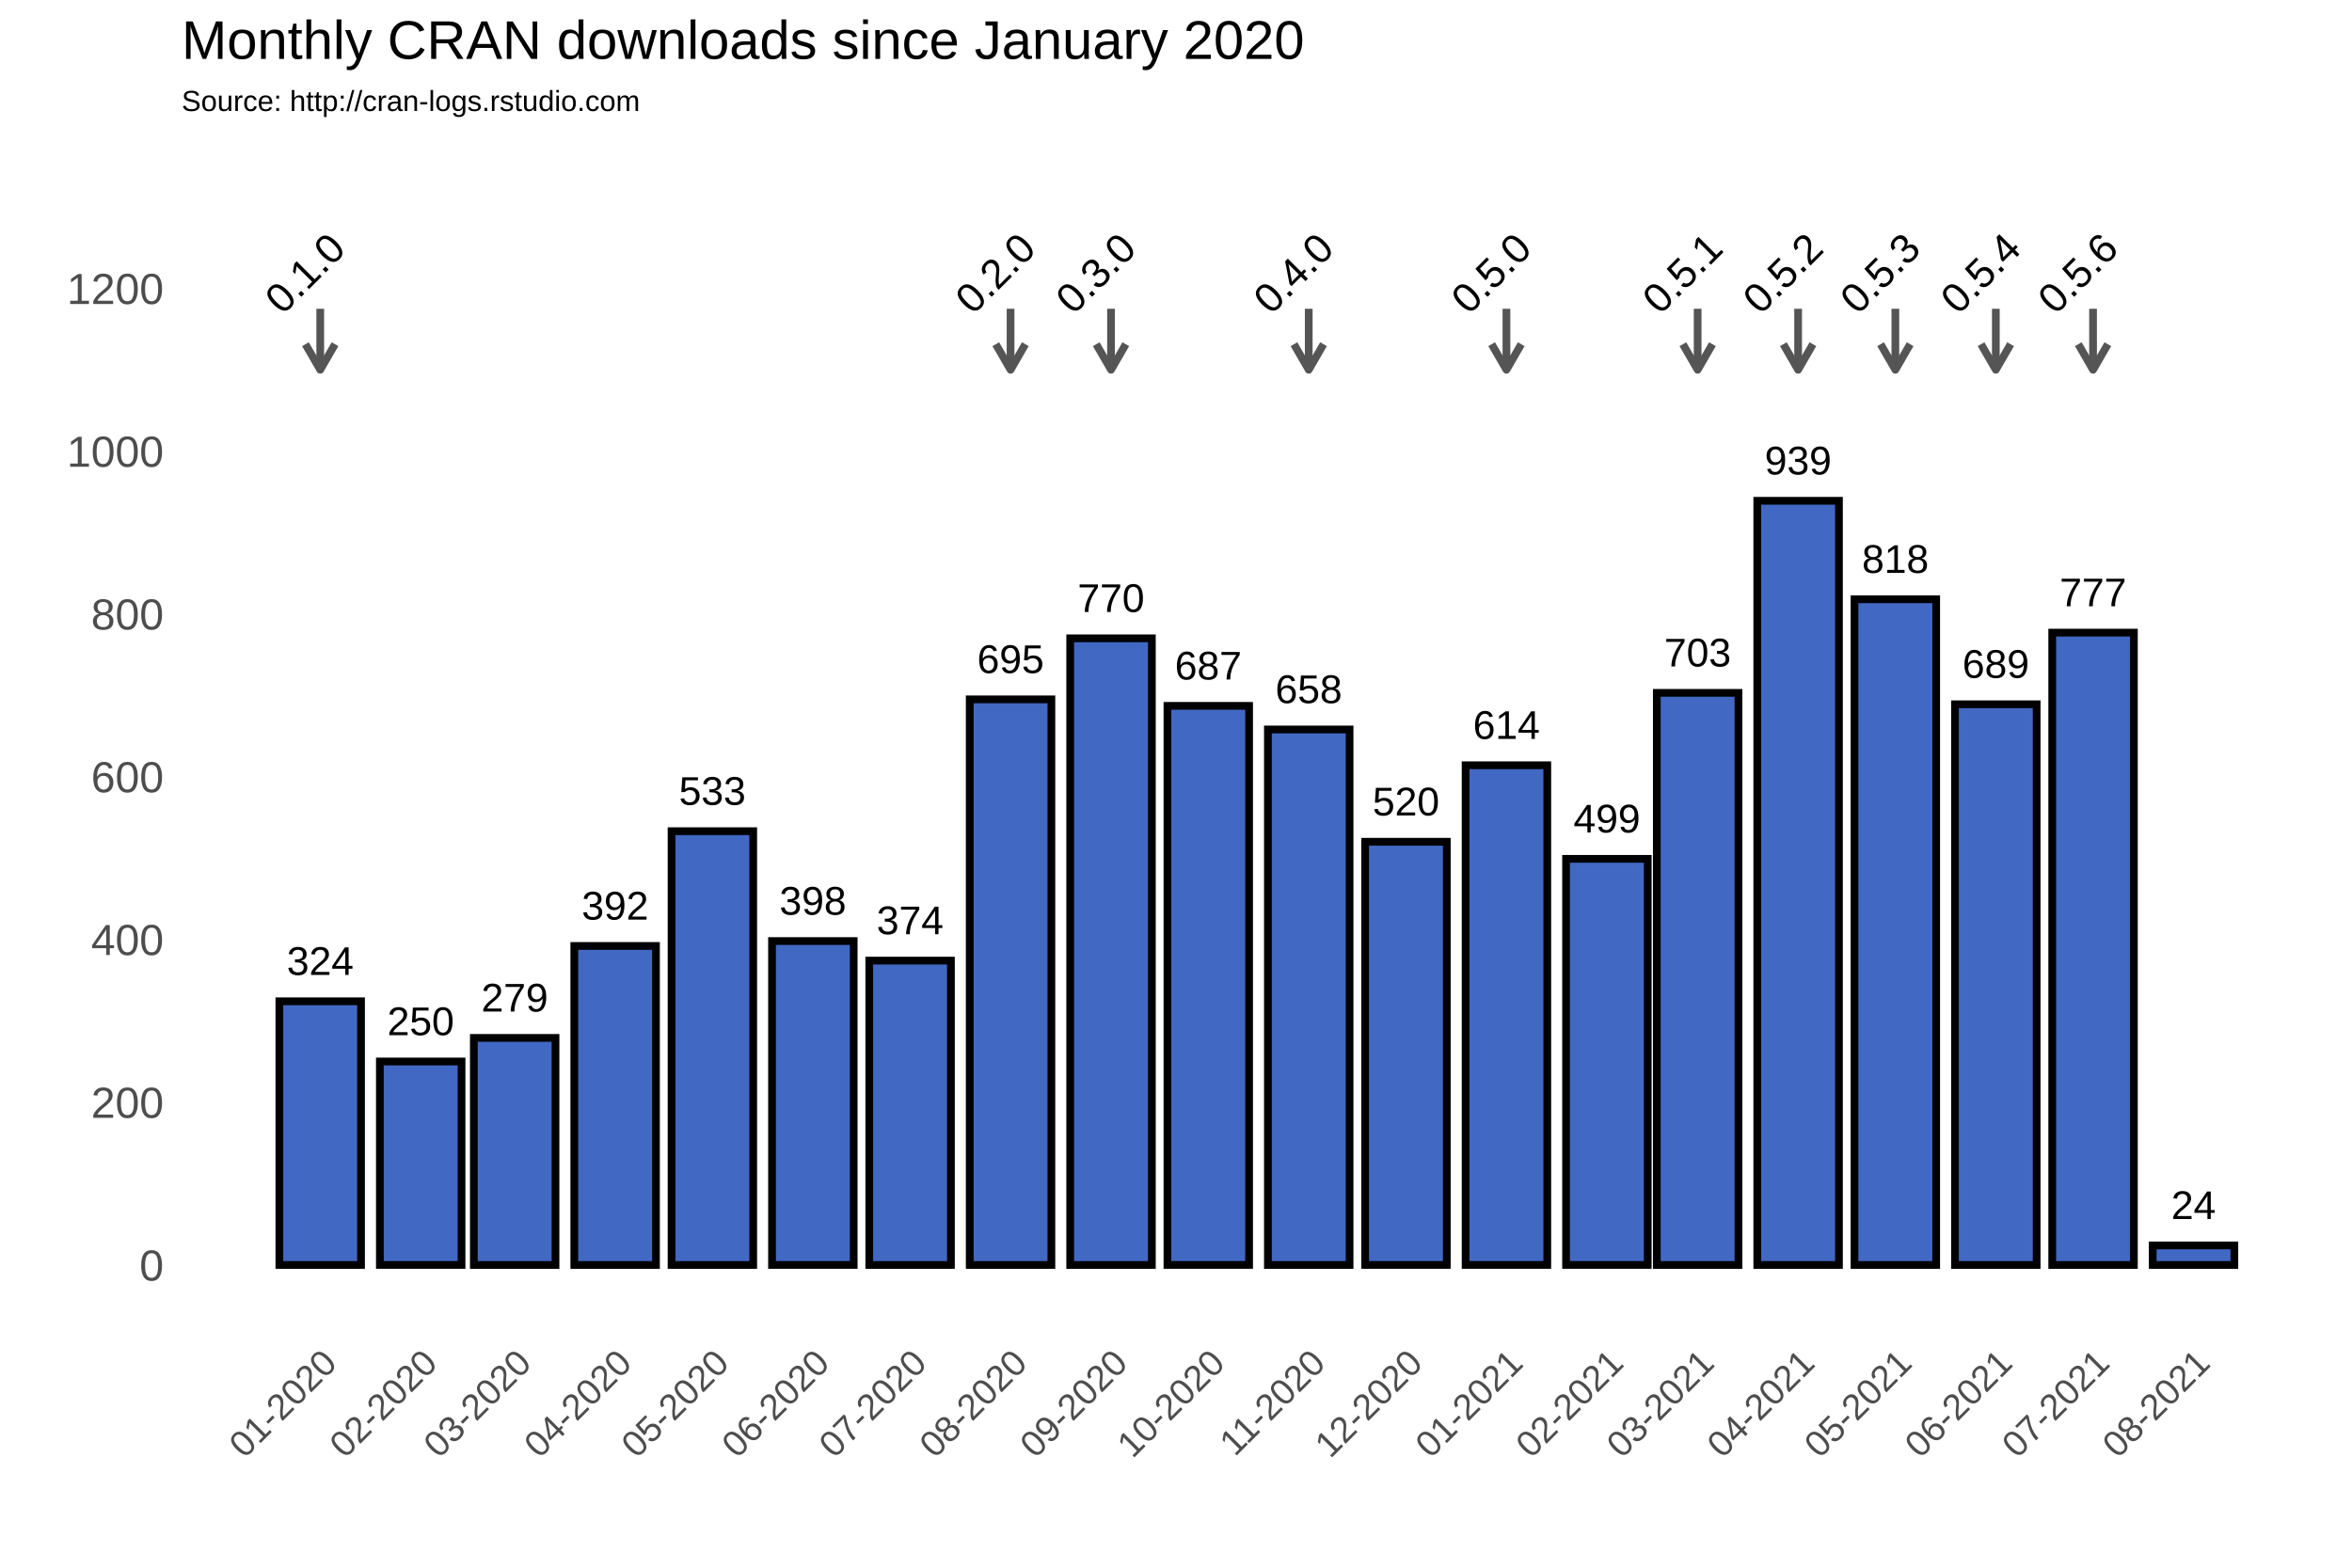
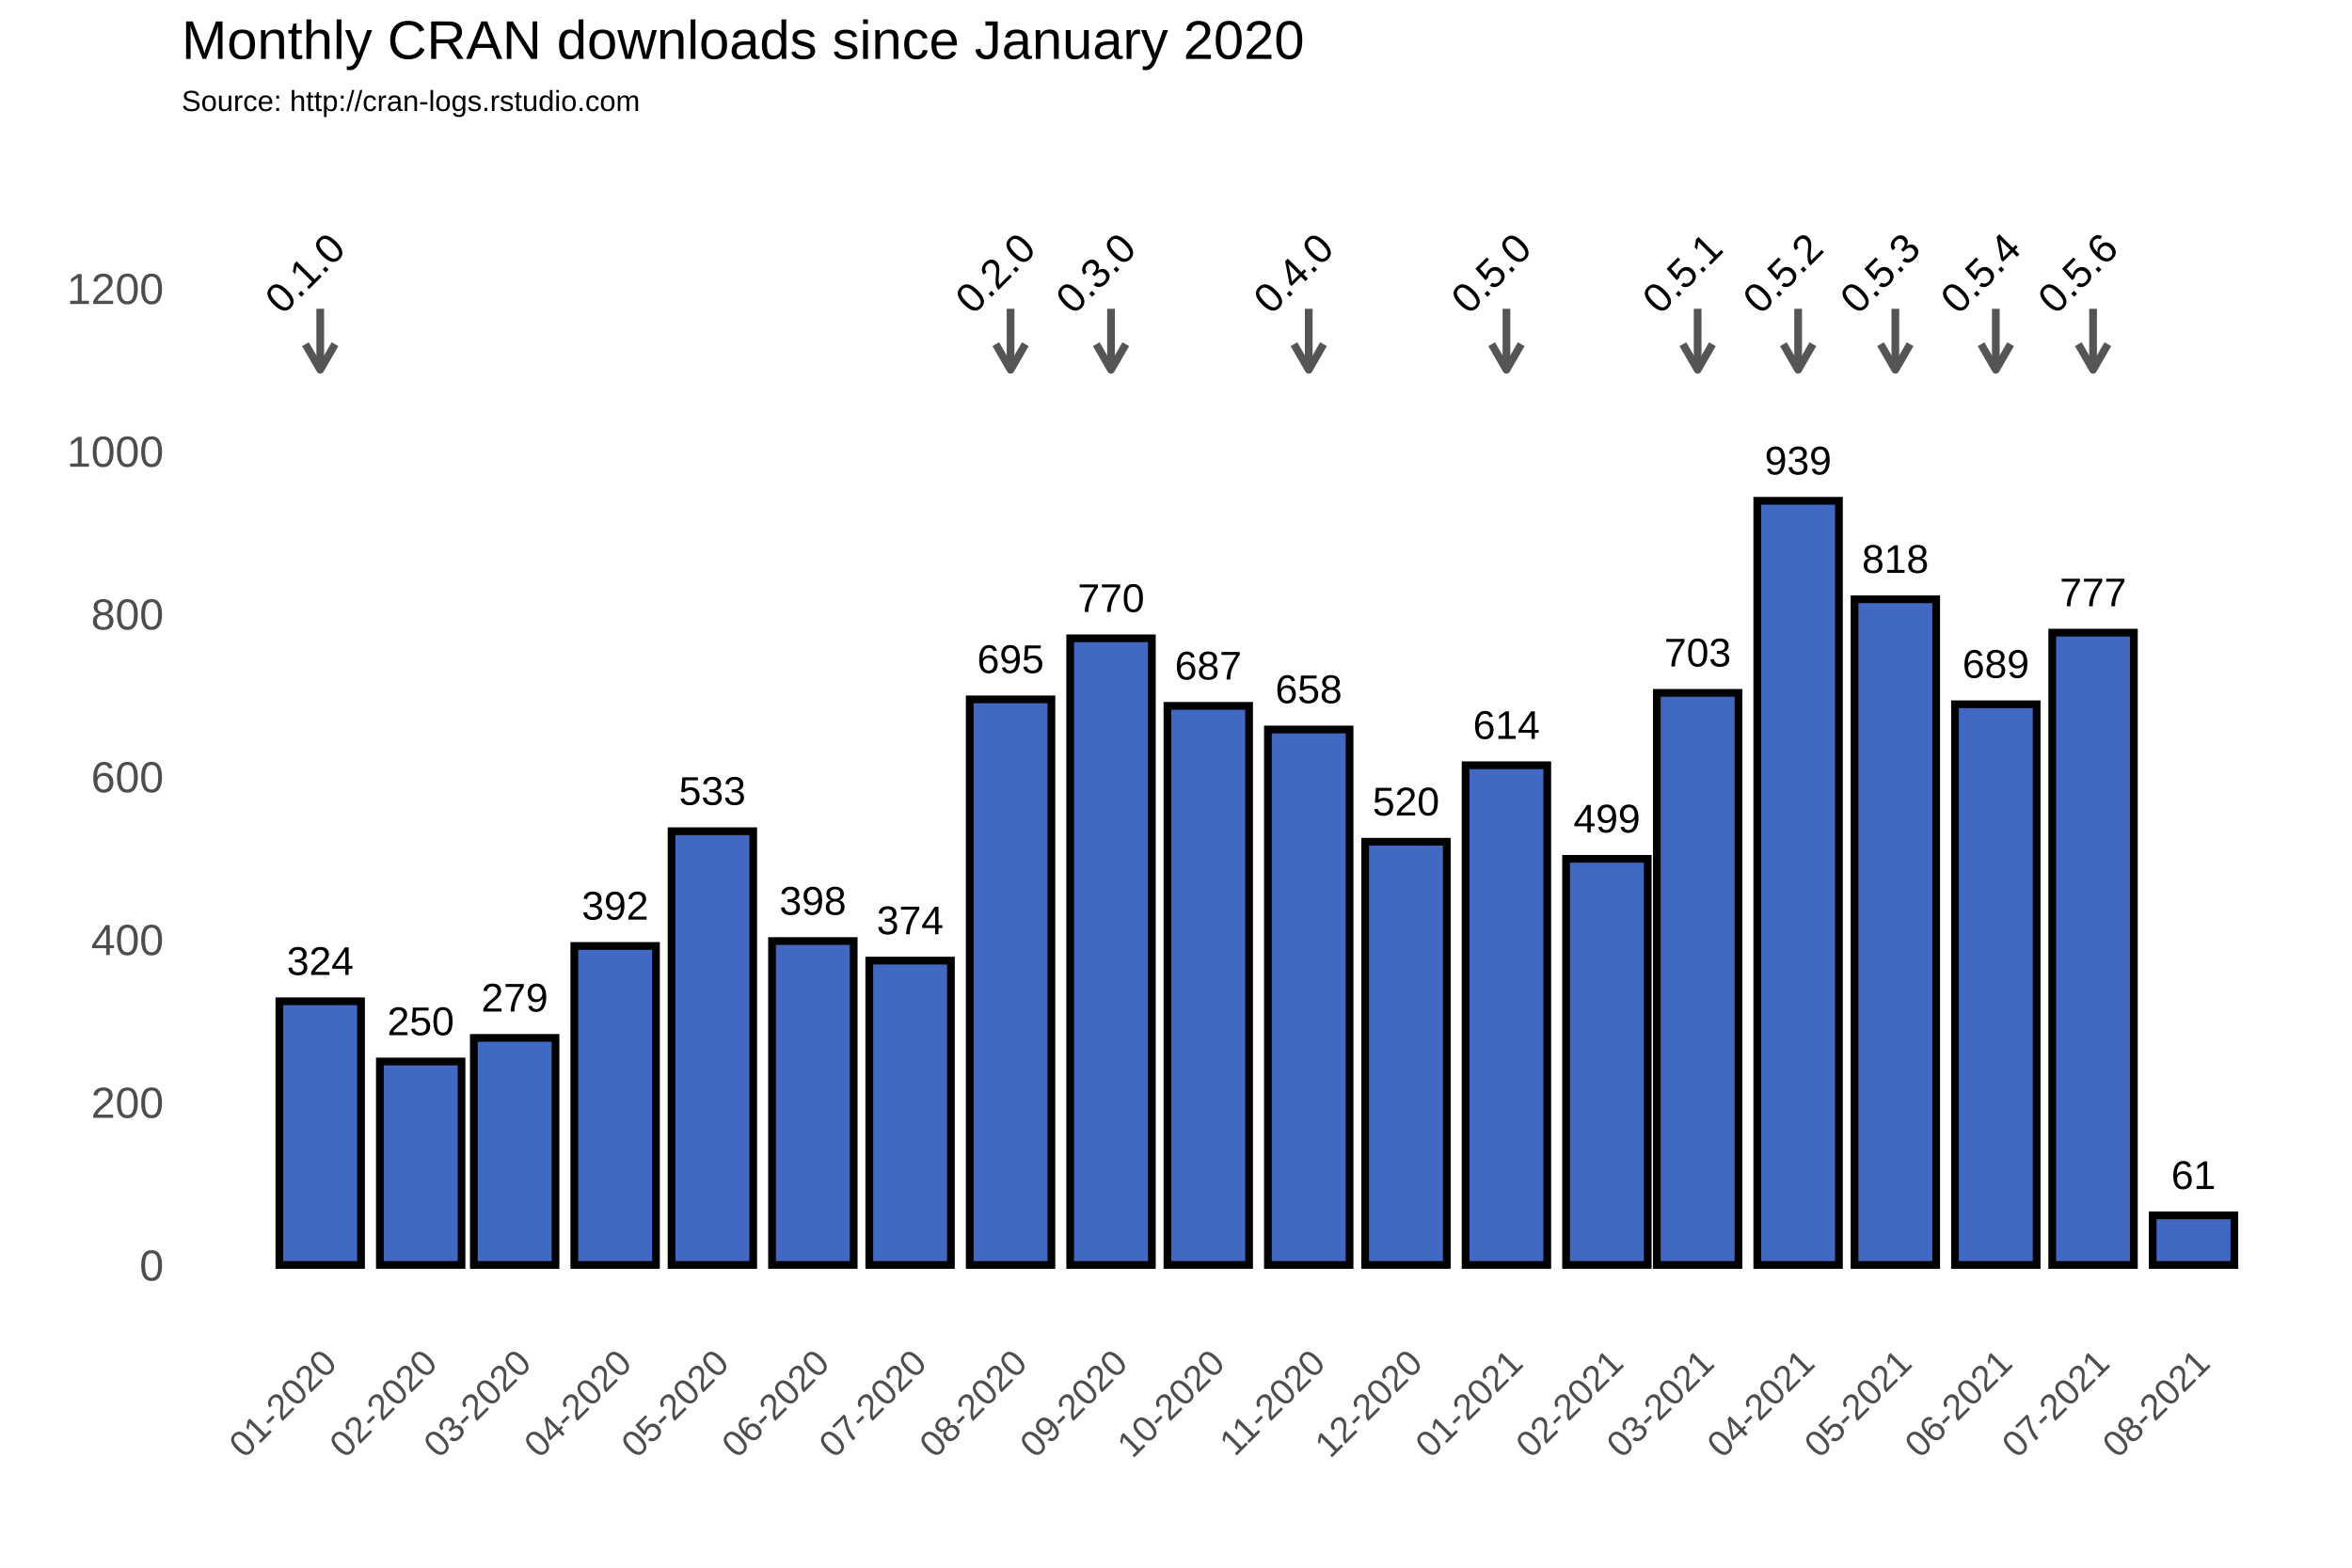
<svg xmlns="http://www.w3.org/2000/svg" class="svglite" width="648.00pt" height="432.00pt" viewBox="0 0 648.00 432.00">
  <defs>
    <style type="text/css">
    .svglite line, .svglite polyline, .svglite polygon, .svglite path, .svglite rect, .svglite circle {
      fill: none;
      stroke: #000000;
      stroke-linecap: round;
      stroke-linejoin: round;
      stroke-miterlimit: 10.00;
    }
  </style>
  </defs>
  <rect width="100%" height="100%" style="stroke: none; fill: #FFFFFF;" />
  <defs>
    <clipPath id="cpMC4wMHw2NDguMDB8MC4wMHw0MzIuMDA=">
      <rect x="0.00" y="0.00" width="648.00" height="432.00" />
    </clipPath>
  </defs>
  <g clip-path="url(#cpMC4wMHw2NDguMDB8MC4wMHw0MzIuMDA=)">
    <rect x="0.00" y="0.00" width="648.00" height="432.00" style="stroke-width: 1.07; stroke: #FFFFFF; fill: #FFFFFF;" />
  </g>
  <defs>
    <clipPath id="cpNTAuMDR8NjQyLjUyfDM3Ljc2fDM2My4zOA==">
      <rect x="50.04" y="37.76" width="592.48" height="325.62" />
    </clipPath>
  </defs>
  <g clip-path="url(#cpNTAuMDR8NjQyLjUyfDM3Ljc2fDM2My4zOA==)">
    <rect x="50.04" y="37.76" width="592.48" height="325.62" style="stroke-width: 1.07; stroke: none;" />
    <polyline points="50.04,326.15 642.52,326.15 " style="stroke-width: 0.53; stroke: #FFFFFF; stroke-linecap: butt;" />
    <polyline points="50.04,281.30 642.52,281.30 " style="stroke-width: 0.53; stroke: #FFFFFF; stroke-linecap: butt;" />
    <polyline points="50.04,236.45 642.52,236.45 " style="stroke-width: 0.53; stroke: #FFFFFF; stroke-linecap: butt;" />
    <polyline points="50.04,191.60 642.52,191.60 " style="stroke-width: 0.53; stroke: #FFFFFF; stroke-linecap: butt;" />
    <polyline points="50.04,146.75 642.52,146.75 " style="stroke-width: 0.53; stroke: #FFFFFF; stroke-linecap: butt;" />
    <polyline points="50.04,101.90 642.52,101.90 " style="stroke-width: 0.53; stroke: #FFFFFF; stroke-linecap: butt;" />
    <polyline points="50.04,57.04 642.52,57.04 " style="stroke-width: 0.53; stroke: #FFFFFF; stroke-linecap: butt;" />
    <polyline points="60.54,363.38 60.54,37.76 " style="stroke-width: 0.53; stroke: #FFFFFF; stroke-linecap: butt;" />
    <polyline points="74.38,363.38 74.38,37.76 " style="stroke-width: 0.53; stroke: #FFFFFF; stroke-linecap: butt;" />
    <polyline points="102.07,363.38 102.07,37.76 " style="stroke-width: 0.53; stroke: #FFFFFF; stroke-linecap: butt;" />
    <polyline points="128.85,363.38 128.85,37.76 " style="stroke-width: 0.53; stroke: #FFFFFF; stroke-linecap: butt;" />
    <polyline points="155.64,363.38 155.64,37.76 " style="stroke-width: 0.53; stroke: #FFFFFF; stroke-linecap: butt;" />
    <polyline points="182.88,363.38 182.88,37.76 " style="stroke-width: 0.53; stroke: #FFFFFF; stroke-linecap: butt;" />
    <polyline points="210.11,363.38 210.11,37.76 " style="stroke-width: 0.53; stroke: #FFFFFF; stroke-linecap: butt;" />
    <polyline points="237.34,363.38 237.34,37.76 " style="stroke-width: 0.53; stroke: #FFFFFF; stroke-linecap: butt;" />
    <polyline points="264.58,363.38 264.58,37.76 " style="stroke-width: 0.53; stroke: #FFFFFF; stroke-linecap: butt;" />
    <polyline points="292.26,363.38 292.26,37.76 " style="stroke-width: 0.53; stroke: #FFFFFF; stroke-linecap: butt;" />
    <polyline points="319.49,363.38 319.49,37.76 " style="stroke-width: 0.53; stroke: #FFFFFF; stroke-linecap: butt;" />
    <polyline points="346.73,363.38 346.73,37.76 " style="stroke-width: 0.53; stroke: #FFFFFF; stroke-linecap: butt;" />
    <polyline points="373.96,363.38 373.96,37.76 " style="stroke-width: 0.53; stroke: #FFFFFF; stroke-linecap: butt;" />
    <polyline points="401.20,363.38 401.20,37.76 " style="stroke-width: 0.53; stroke: #FFFFFF; stroke-linecap: butt;" />
    <polyline points="428.88,363.38 428.88,37.76 " style="stroke-width: 0.53; stroke: #FFFFFF; stroke-linecap: butt;" />
    <polyline points="455.22,363.38 455.22,37.76 " style="stroke-width: 0.53; stroke: #FFFFFF; stroke-linecap: butt;" />
    <polyline points="481.56,363.38 481.56,37.76 " style="stroke-width: 0.53; stroke: #FFFFFF; stroke-linecap: butt;" />
    <polyline points="508.80,363.38 508.80,37.76 " style="stroke-width: 0.53; stroke: #FFFFFF; stroke-linecap: butt;" />
    <polyline points="536.03,363.38 536.03,37.76 " style="stroke-width: 0.53; stroke: #FFFFFF; stroke-linecap: butt;" />
    <polyline points="563.26,363.38 563.26,37.76 " style="stroke-width: 0.53; stroke: #FFFFFF; stroke-linecap: butt;" />
    <polyline points="590.50,363.38 590.50,37.76 " style="stroke-width: 0.53; stroke: #FFFFFF; stroke-linecap: butt;" />
    <polyline points="618.18,363.38 618.18,37.76 " style="stroke-width: 0.53; stroke: #FFFFFF; stroke-linecap: butt;" />
    <polyline points="632.02,363.38 632.02,37.76 " style="stroke-width: 0.53; stroke: #FFFFFF; stroke-linecap: butt;" />
    <polyline points="50.04,348.58 642.52,348.58 " style="stroke-width: 1.07; stroke: #FFFFFF; stroke-linecap: butt;" />
    <polyline points="50.04,303.73 642.52,303.73 " style="stroke-width: 1.07; stroke: #FFFFFF; stroke-linecap: butt;" />
    <polyline points="50.04,258.88 642.52,258.88 " style="stroke-width: 1.07; stroke: #FFFFFF; stroke-linecap: butt;" />
    <polyline points="50.04,214.02 642.52,214.02 " style="stroke-width: 1.07; stroke: #FFFFFF; stroke-linecap: butt;" />
    <polyline points="50.04,169.17 642.52,169.17 " style="stroke-width: 1.07; stroke: #FFFFFF; stroke-linecap: butt;" />
    <polyline points="50.04,124.32 642.52,124.32 " style="stroke-width: 1.07; stroke: #FFFFFF; stroke-linecap: butt;" />
    <polyline points="50.04,79.47 642.52,79.47 " style="stroke-width: 1.07; stroke: #FFFFFF; stroke-linecap: butt;" />
    <polyline points="88.23,363.38 88.23,37.76 " style="stroke-width: 1.07; stroke: #FFFFFF; stroke-linecap: butt;" />
    <polyline points="115.91,363.38 115.91,37.76 " style="stroke-width: 1.07; stroke: #FFFFFF; stroke-linecap: butt;" />
    <polyline points="141.80,363.38 141.80,37.76 " style="stroke-width: 1.07; stroke: #FFFFFF; stroke-linecap: butt;" />
    <polyline points="169.48,363.38 169.48,37.76 " style="stroke-width: 1.07; stroke: #FFFFFF; stroke-linecap: butt;" />
    <polyline points="196.27,363.38 196.27,37.76 " style="stroke-width: 1.07; stroke: #FFFFFF; stroke-linecap: butt;" />
    <polyline points="223.95,363.38 223.95,37.76 " style="stroke-width: 1.07; stroke: #FFFFFF; stroke-linecap: butt;" />
    <polyline points="250.74,363.38 250.74,37.76 " style="stroke-width: 1.07; stroke: #FFFFFF; stroke-linecap: butt;" />
    <polyline points="278.42,363.38 278.42,37.76 " style="stroke-width: 1.07; stroke: #FFFFFF; stroke-linecap: butt;" />
    <polyline points="306.10,363.38 306.10,37.76 " style="stroke-width: 1.07; stroke: #FFFFFF; stroke-linecap: butt;" />
    <polyline points="332.89,363.38 332.89,37.76 " style="stroke-width: 1.07; stroke: #FFFFFF; stroke-linecap: butt;" />
    <polyline points="360.57,363.38 360.57,37.76 " style="stroke-width: 1.07; stroke: #FFFFFF; stroke-linecap: butt;" />
    <polyline points="387.36,363.38 387.36,37.76 " style="stroke-width: 1.07; stroke: #FFFFFF; stroke-linecap: butt;" />
    <polyline points="415.04,363.38 415.04,37.76 " style="stroke-width: 1.07; stroke: #FFFFFF; stroke-linecap: butt;" />
    <polyline points="442.72,363.38 442.72,37.76 " style="stroke-width: 1.07; stroke: #FFFFFF; stroke-linecap: butt;" />
    <polyline points="467.72,363.38 467.72,37.76 " style="stroke-width: 1.07; stroke: #FFFFFF; stroke-linecap: butt;" />
    <polyline points="495.40,363.38 495.40,37.76 " style="stroke-width: 1.07; stroke: #FFFFFF; stroke-linecap: butt;" />
    <polyline points="522.19,363.38 522.19,37.76 " style="stroke-width: 1.07; stroke: #FFFFFF; stroke-linecap: butt;" />
    <polyline points="549.87,363.38 549.87,37.76 " style="stroke-width: 1.07; stroke: #FFFFFF; stroke-linecap: butt;" />
    <polyline points="576.66,363.38 576.66,37.76 " style="stroke-width: 1.07; stroke: #FFFFFF; stroke-linecap: butt;" />
    <polyline points="604.34,363.38 604.34,37.76 " style="stroke-width: 1.07; stroke: #FFFFFF; stroke-linecap: butt;" />
    <rect x="76.97" y="275.92" width="22.50" height="72.66" style="stroke-width: 2.13; stroke-linecap: square; stroke-linejoin: miter; fill: #4168C3;" />
    <rect x="104.66" y="292.51" width="22.50" height="56.06" style="stroke-width: 2.13; stroke-linecap: square; stroke-linejoin: miter; fill: #4168C3;" />
    <rect x="130.55" y="286.01" width="22.50" height="62.57" style="stroke-width: 2.13; stroke-linecap: square; stroke-linejoin: miter; fill: #4168C3;" />
    <rect x="158.23" y="260.67" width="22.50" height="87.91" style="stroke-width: 2.13; stroke-linecap: square; stroke-linejoin: miter; fill: #4168C3;" />
    <rect x="185.02" y="229.05" width="22.50" height="119.53" style="stroke-width: 2.13; stroke-linecap: square; stroke-linejoin: miter; fill: #4168C3;" />
    <rect x="212.70" y="259.32" width="22.50" height="89.25" style="stroke-width: 2.13; stroke-linecap: square; stroke-linejoin: miter; fill: #4168C3;" />
    <rect x="239.49" y="264.71" width="22.50" height="83.87" style="stroke-width: 2.13; stroke-linecap: square; stroke-linejoin: miter; fill: #4168C3;" />
    <rect x="267.17" y="192.72" width="22.50" height="155.86" style="stroke-width: 2.13; stroke-linecap: square; stroke-linejoin: miter; fill: #4168C3;" />
    <rect x="294.85" y="175.90" width="22.50" height="172.68" style="stroke-width: 2.13; stroke-linecap: square; stroke-linejoin: miter; fill: #4168C3;" />
    <rect x="321.64" y="194.51" width="22.50" height="154.06" style="stroke-width: 2.13; stroke-linecap: square; stroke-linejoin: miter; fill: #4168C3;" />
    <rect x="349.32" y="201.02" width="22.50" height="147.56" style="stroke-width: 2.13; stroke-linecap: square; stroke-linejoin: miter; fill: #4168C3;" />
    <rect x="376.11" y="231.96" width="22.50" height="116.61" style="stroke-width: 2.13; stroke-linecap: square; stroke-linejoin: miter; fill: #4168C3;" />
    <rect x="403.79" y="210.88" width="22.50" height="137.69" style="stroke-width: 2.13; stroke-linecap: square; stroke-linejoin: miter; fill: #4168C3;" />
    <rect x="431.47" y="236.67" width="22.50" height="111.90" style="stroke-width: 2.13; stroke-linecap: square; stroke-linejoin: miter; fill: #4168C3;" />
    <rect x="456.47" y="190.93" width="22.50" height="157.65" style="stroke-width: 2.13; stroke-linecap: square; stroke-linejoin: miter; fill: #4168C3;" />
    <rect x="484.15" y="138.00" width="22.50" height="210.58" style="stroke-width: 2.13; stroke-linecap: square; stroke-linejoin: miter; fill: #4168C3;" />
    <rect x="510.94" y="165.14" width="22.50" height="183.44" style="stroke-width: 2.13; stroke-linecap: square; stroke-linejoin: miter; fill: #4168C3;" />
    <rect x="538.62" y="194.07" width="22.50" height="154.51" style="stroke-width: 2.13; stroke-linecap: square; stroke-linejoin: miter; fill: #4168C3;" />
    <rect x="565.41" y="174.33" width="22.50" height="174.25" style="stroke-width: 2.13; stroke-linecap: square; stroke-linejoin: miter; fill: #4168C3;" />
-     <rect x="593.09" y="343.20" width="22.50" height="5.38" style="stroke-width: 2.13; stroke-linecap: square; stroke-linejoin: miter; fill: #4168C3;" />
+     <rect x="593.09" y="334.90" width="22.50" height="13.68" style="stroke-width: 2.13; stroke-linecap: square; stroke-linejoin: miter; fill: #4168C3;" />
    <text x="88.23" y="268.66" text-anchor="middle" style="font-size: 11.04px; font-family: Arial;" textLength="18.40px" lengthAdjust="spacingAndGlyphs">324</text>
    <text x="115.91" y="285.25" text-anchor="middle" style="font-size: 11.04px; font-family: Arial;" textLength="18.40px" lengthAdjust="spacingAndGlyphs">250</text>
    <text x="141.80" y="278.75" text-anchor="middle" style="font-size: 11.04px; font-family: Arial;" textLength="18.40px" lengthAdjust="spacingAndGlyphs">279</text>
    <text x="169.48" y="253.41" text-anchor="middle" style="font-size: 11.04px; font-family: Arial;" textLength="18.40px" lengthAdjust="spacingAndGlyphs">392</text>
    <text x="196.27" y="221.79" text-anchor="middle" style="font-size: 11.04px; font-family: Arial;" textLength="18.40px" lengthAdjust="spacingAndGlyphs">533</text>
    <text x="223.95" y="252.06" text-anchor="middle" style="font-size: 11.04px; font-family: Arial;" textLength="18.40px" lengthAdjust="spacingAndGlyphs">398</text>
    <text x="250.74" y="257.44" text-anchor="middle" style="font-size: 11.04px; font-family: Arial;" textLength="18.40px" lengthAdjust="spacingAndGlyphs">374</text>
    <text x="278.42" y="185.46" text-anchor="middle" style="font-size: 11.04px; font-family: Arial;" textLength="18.40px" lengthAdjust="spacingAndGlyphs">695</text>
    <text x="306.10" y="168.64" text-anchor="middle" style="font-size: 11.04px; font-family: Arial;" textLength="18.40px" lengthAdjust="spacingAndGlyphs">770</text>
    <text x="332.89" y="187.25" text-anchor="middle" style="font-size: 11.04px; font-family: Arial;" textLength="18.40px" lengthAdjust="spacingAndGlyphs">687</text>
    <text x="360.57" y="193.75" text-anchor="middle" style="font-size: 11.04px; font-family: Arial;" textLength="18.40px" lengthAdjust="spacingAndGlyphs">658</text>
    <text x="387.36" y="224.70" text-anchor="middle" style="font-size: 11.04px; font-family: Arial;" textLength="18.40px" lengthAdjust="spacingAndGlyphs">520</text>
    <text x="415.04" y="203.62" text-anchor="middle" style="font-size: 11.04px; font-family: Arial;" textLength="18.40px" lengthAdjust="spacingAndGlyphs">614</text>
    <text x="442.72" y="229.41" text-anchor="middle" style="font-size: 11.04px; font-family: Arial;" textLength="18.40px" lengthAdjust="spacingAndGlyphs">499</text>
    <text x="467.72" y="183.66" text-anchor="middle" style="font-size: 11.04px; font-family: Arial;" textLength="18.40px" lengthAdjust="spacingAndGlyphs">703</text>
    <text x="495.40" y="130.74" text-anchor="middle" style="font-size: 11.04px; font-family: Arial;" textLength="18.40px" lengthAdjust="spacingAndGlyphs">939</text>
    <text x="522.19" y="157.87" text-anchor="middle" style="font-size: 11.04px; font-family: Arial;" textLength="18.40px" lengthAdjust="spacingAndGlyphs">818</text>
    <text x="549.87" y="186.80" text-anchor="middle" style="font-size: 11.04px; font-family: Arial;" textLength="18.40px" lengthAdjust="spacingAndGlyphs">689</text>
    <text x="576.66" y="167.07" text-anchor="middle" style="font-size: 11.04px; font-family: Arial;" textLength="18.40px" lengthAdjust="spacingAndGlyphs">777</text>
-     <text x="604.34" y="335.93" text-anchor="middle" style="font-size: 11.04px; font-family: Arial;" textLength="12.27px" lengthAdjust="spacingAndGlyphs">24</text>
+     <text x="604.34" y="327.64" text-anchor="middle" style="font-size: 11.04px; font-family: Arial;" textLength="12.27px" lengthAdjust="spacingAndGlyphs">61</text>
    <line x1="88.23" y1="85.08" x2="88.23" y2="101.90" style="stroke-width: 2.13; stroke: #555555; stroke-linecap: butt;" />
    <polyline points="84.15,94.85 88.23,101.90 92.30,94.85 " style="stroke-width: 2.13; stroke: #555555; stroke-linecap: butt;" />
    <line x1="278.42" y1="85.08" x2="278.42" y2="101.90" style="stroke-width: 2.13; stroke: #555555; stroke-linecap: butt;" />
    <polyline points="274.35,94.85 278.42,101.90 282.49,94.85 " style="stroke-width: 2.13; stroke: #555555; stroke-linecap: butt;" />
    <line x1="306.10" y1="85.08" x2="306.10" y2="101.90" style="stroke-width: 2.13; stroke: #555555; stroke-linecap: butt;" />
    <polyline points="302.03,94.85 306.10,101.90 310.17,94.85 " style="stroke-width: 2.13; stroke: #555555; stroke-linecap: butt;" />
    <line x1="360.57" y1="85.08" x2="360.57" y2="101.90" style="stroke-width: 2.13; stroke: #555555; stroke-linecap: butt;" />
    <polyline points="356.50,94.85 360.57,101.90 364.64,94.85 " style="stroke-width: 2.13; stroke: #555555; stroke-linecap: butt;" />
    <line x1="415.04" y1="85.08" x2="415.04" y2="101.90" style="stroke-width: 2.13; stroke: #555555; stroke-linecap: butt;" />
    <polyline points="410.97,94.85 415.04,101.90 419.11,94.85 " style="stroke-width: 2.13; stroke: #555555; stroke-linecap: butt;" />
    <line x1="467.72" y1="85.08" x2="467.72" y2="101.90" style="stroke-width: 2.13; stroke: #555555; stroke-linecap: butt;" />
    <polyline points="463.65,94.85 467.72,101.90 471.79,94.85 " style="stroke-width: 2.13; stroke: #555555; stroke-linecap: butt;" />
    <line x1="495.40" y1="85.08" x2="495.40" y2="101.90" style="stroke-width: 2.13; stroke: #555555; stroke-linecap: butt;" />
    <polyline points="491.33,94.85 495.40,101.90 499.47,94.85 " style="stroke-width: 2.13; stroke: #555555; stroke-linecap: butt;" />
    <line x1="522.19" y1="85.08" x2="522.19" y2="101.90" style="stroke-width: 2.13; stroke: #555555; stroke-linecap: butt;" />
    <polyline points="518.12,94.85 522.19,101.90 526.26,94.85 " style="stroke-width: 2.13; stroke: #555555; stroke-linecap: butt;" />
    <line x1="549.87" y1="85.08" x2="549.87" y2="101.90" style="stroke-width: 2.13; stroke: #555555; stroke-linecap: butt;" />
    <polyline points="545.80,94.85 549.87,101.90 553.94,94.85 " style="stroke-width: 2.13; stroke: #555555; stroke-linecap: butt;" />
    <line x1="576.66" y1="85.08" x2="576.66" y2="101.90" style="stroke-width: 2.13; stroke: #555555; stroke-linecap: butt;" />
    <polyline points="572.59,94.85 576.66,101.90 580.73,94.85 " style="stroke-width: 2.13; stroke: #555555; stroke-linecap: butt;" />
    <text transform="translate(86.79,78.03) rotate(-45)" text-anchor="middle" style="font-size: 11.38px; font-family: Arial;" textLength="25.31px" lengthAdjust="spacingAndGlyphs">0.1.0</text>
    <text transform="translate(276.98,78.03) rotate(-45)" text-anchor="middle" style="font-size: 11.38px; font-family: Arial;" textLength="25.31px" lengthAdjust="spacingAndGlyphs">0.2.0</text>
    <text transform="translate(304.66,78.03) rotate(-45)" text-anchor="middle" style="font-size: 11.38px; font-family: Arial;" textLength="25.31px" lengthAdjust="spacingAndGlyphs">0.3.0</text>
    <text transform="translate(359.13,78.03) rotate(-45)" text-anchor="middle" style="font-size: 11.38px; font-family: Arial;" textLength="25.31px" lengthAdjust="spacingAndGlyphs">0.4.0</text>
    <text transform="translate(413.60,78.03) rotate(-45)" text-anchor="middle" style="font-size: 11.38px; font-family: Arial;" textLength="25.31px" lengthAdjust="spacingAndGlyphs">0.5.0</text>
    <text transform="translate(466.28,78.03) rotate(-45)" text-anchor="middle" style="font-size: 11.38px; font-family: Arial;" textLength="25.31px" lengthAdjust="spacingAndGlyphs">0.5.1</text>
    <text transform="translate(493.96,78.03) rotate(-45)" text-anchor="middle" style="font-size: 11.38px; font-family: Arial;" textLength="25.31px" lengthAdjust="spacingAndGlyphs">0.5.2</text>
    <text transform="translate(520.75,78.03) rotate(-45)" text-anchor="middle" style="font-size: 11.38px; font-family: Arial;" textLength="25.31px" lengthAdjust="spacingAndGlyphs">0.5.3</text>
    <text transform="translate(548.43,78.03) rotate(-45)" text-anchor="middle" style="font-size: 11.38px; font-family: Arial;" textLength="25.31px" lengthAdjust="spacingAndGlyphs">0.5.4</text>
    <text transform="translate(575.22,78.03) rotate(-45)" text-anchor="middle" style="font-size: 11.38px; font-family: Arial;" textLength="25.31px" lengthAdjust="spacingAndGlyphs">0.5.6</text>
  </g>
  <g clip-path="url(#cpMC4wMHw2NDguMDB8MC4wMHw0MzIuMDA=)">
    <text x="45.11" y="352.88" text-anchor="end" style="font-size: 12.00px; fill: #4D4D4D; font-family: Arial;" textLength="6.67px" lengthAdjust="spacingAndGlyphs">0</text>
    <text x="45.11" y="308.03" text-anchor="end" style="font-size: 12.00px; fill: #4D4D4D; font-family: Arial;" textLength="20.02px" lengthAdjust="spacingAndGlyphs">200</text>
    <text x="45.11" y="263.17" text-anchor="end" style="font-size: 12.00px; fill: #4D4D4D; font-family: Arial;" textLength="20.02px" lengthAdjust="spacingAndGlyphs">400</text>
    <text x="45.11" y="218.32" text-anchor="end" style="font-size: 12.00px; fill: #4D4D4D; font-family: Arial;" textLength="20.02px" lengthAdjust="spacingAndGlyphs">600</text>
    <text x="45.11" y="173.47" text-anchor="end" style="font-size: 12.00px; fill: #4D4D4D; font-family: Arial;" textLength="20.02px" lengthAdjust="spacingAndGlyphs">800</text>
    <text x="45.11" y="128.62" text-anchor="end" style="font-size: 12.00px; fill: #4D4D4D; font-family: Arial;" textLength="26.70px" lengthAdjust="spacingAndGlyphs">1000</text>
    <text x="45.11" y="83.77" text-anchor="end" style="font-size: 12.00px; fill: #4D4D4D; font-family: Arial;" textLength="26.70px" lengthAdjust="spacingAndGlyphs">1200</text>
    <text transform="translate(93.29,376.17) rotate(-45)" text-anchor="end" style="font-size: 10.00px; fill: #4D4D4D; font-family: Arial;" textLength="36.73px" lengthAdjust="spacingAndGlyphs">01-2020</text>
    <text transform="translate(120.97,376.17) rotate(-45)" text-anchor="end" style="font-size: 10.00px; fill: #4D4D4D; font-family: Arial;" textLength="36.73px" lengthAdjust="spacingAndGlyphs">02-2020</text>
    <text transform="translate(146.87,376.17) rotate(-45)" text-anchor="end" style="font-size: 10.00px; fill: #4D4D4D; font-family: Arial;" textLength="36.73px" lengthAdjust="spacingAndGlyphs">03-2020</text>
    <text transform="translate(174.55,376.17) rotate(-45)" text-anchor="end" style="font-size: 10.00px; fill: #4D4D4D; font-family: Arial;" textLength="36.73px" lengthAdjust="spacingAndGlyphs">04-2020</text>
    <text transform="translate(201.34,376.17) rotate(-45)" text-anchor="end" style="font-size: 10.00px; fill: #4D4D4D; font-family: Arial;" textLength="36.73px" lengthAdjust="spacingAndGlyphs">05-2020</text>
    <text transform="translate(229.02,376.17) rotate(-45)" text-anchor="end" style="font-size: 10.00px; fill: #4D4D4D; font-family: Arial;" textLength="36.73px" lengthAdjust="spacingAndGlyphs">06-2020</text>
    <text transform="translate(255.80,376.17) rotate(-45)" text-anchor="end" style="font-size: 10.00px; fill: #4D4D4D; font-family: Arial;" textLength="36.73px" lengthAdjust="spacingAndGlyphs">07-2020</text>
    <text transform="translate(283.49,376.17) rotate(-45)" text-anchor="end" style="font-size: 10.00px; fill: #4D4D4D; font-family: Arial;" textLength="36.73px" lengthAdjust="spacingAndGlyphs">08-2020</text>
    <text transform="translate(311.17,376.17) rotate(-45)" text-anchor="end" style="font-size: 10.00px; fill: #4D4D4D; font-family: Arial;" textLength="36.73px" lengthAdjust="spacingAndGlyphs">09-2020</text>
    <text transform="translate(337.95,376.17) rotate(-45)" text-anchor="end" style="font-size: 10.00px; fill: #4D4D4D; font-family: Arial;" textLength="36.73px" lengthAdjust="spacingAndGlyphs">10-2020</text>
    <text transform="translate(365.63,376.17) rotate(-45)" text-anchor="end" style="font-size: 10.00px; fill: #4D4D4D; font-family: Arial;" textLength="35.99px" lengthAdjust="spacingAndGlyphs">11-2020</text>
    <text transform="translate(392.42,376.17) rotate(-45)" text-anchor="end" style="font-size: 10.00px; fill: #4D4D4D; font-family: Arial;" textLength="36.73px" lengthAdjust="spacingAndGlyphs">12-2020</text>
    <text transform="translate(420.10,376.17) rotate(-45)" text-anchor="end" style="font-size: 10.00px; fill: #4D4D4D; font-family: Arial;" textLength="36.73px" lengthAdjust="spacingAndGlyphs">01-2021</text>
    <text transform="translate(447.78,376.17) rotate(-45)" text-anchor="end" style="font-size: 10.00px; fill: #4D4D4D; font-family: Arial;" textLength="36.73px" lengthAdjust="spacingAndGlyphs">02-2021</text>
    <text transform="translate(472.79,376.17) rotate(-45)" text-anchor="end" style="font-size: 10.00px; fill: #4D4D4D; font-family: Arial;" textLength="36.73px" lengthAdjust="spacingAndGlyphs">03-2021</text>
    <text transform="translate(500.47,376.17) rotate(-45)" text-anchor="end" style="font-size: 10.00px; fill: #4D4D4D; font-family: Arial;" textLength="36.73px" lengthAdjust="spacingAndGlyphs">04-2021</text>
    <text transform="translate(527.25,376.17) rotate(-45)" text-anchor="end" style="font-size: 10.00px; fill: #4D4D4D; font-family: Arial;" textLength="36.73px" lengthAdjust="spacingAndGlyphs">05-2021</text>
    <text transform="translate(554.94,376.17) rotate(-45)" text-anchor="end" style="font-size: 10.00px; fill: #4D4D4D; font-family: Arial;" textLength="36.73px" lengthAdjust="spacingAndGlyphs">06-2021</text>
    <text transform="translate(581.72,376.17) rotate(-45)" text-anchor="end" style="font-size: 10.00px; fill: #4D4D4D; font-family: Arial;" textLength="36.73px" lengthAdjust="spacingAndGlyphs">07-2021</text>
    <text transform="translate(609.40,376.17) rotate(-45)" text-anchor="end" style="font-size: 10.00px; fill: #4D4D4D; font-family: Arial;" textLength="36.73px" lengthAdjust="spacingAndGlyphs">08-2021</text>
    <text x="50.04" y="30.59" style="font-size: 8.00px; font-family: Arial;" textLength="126.32px" lengthAdjust="spacingAndGlyphs">Source: http://cran-logs.rstudio.com</text>
    <text x="50.04" y="16.22" style="font-size: 15.00px; font-family: Arial;" textLength="309.25px" lengthAdjust="spacingAndGlyphs">Monthly CRAN downloads since January 2020</text>
  </g>
</svg>
